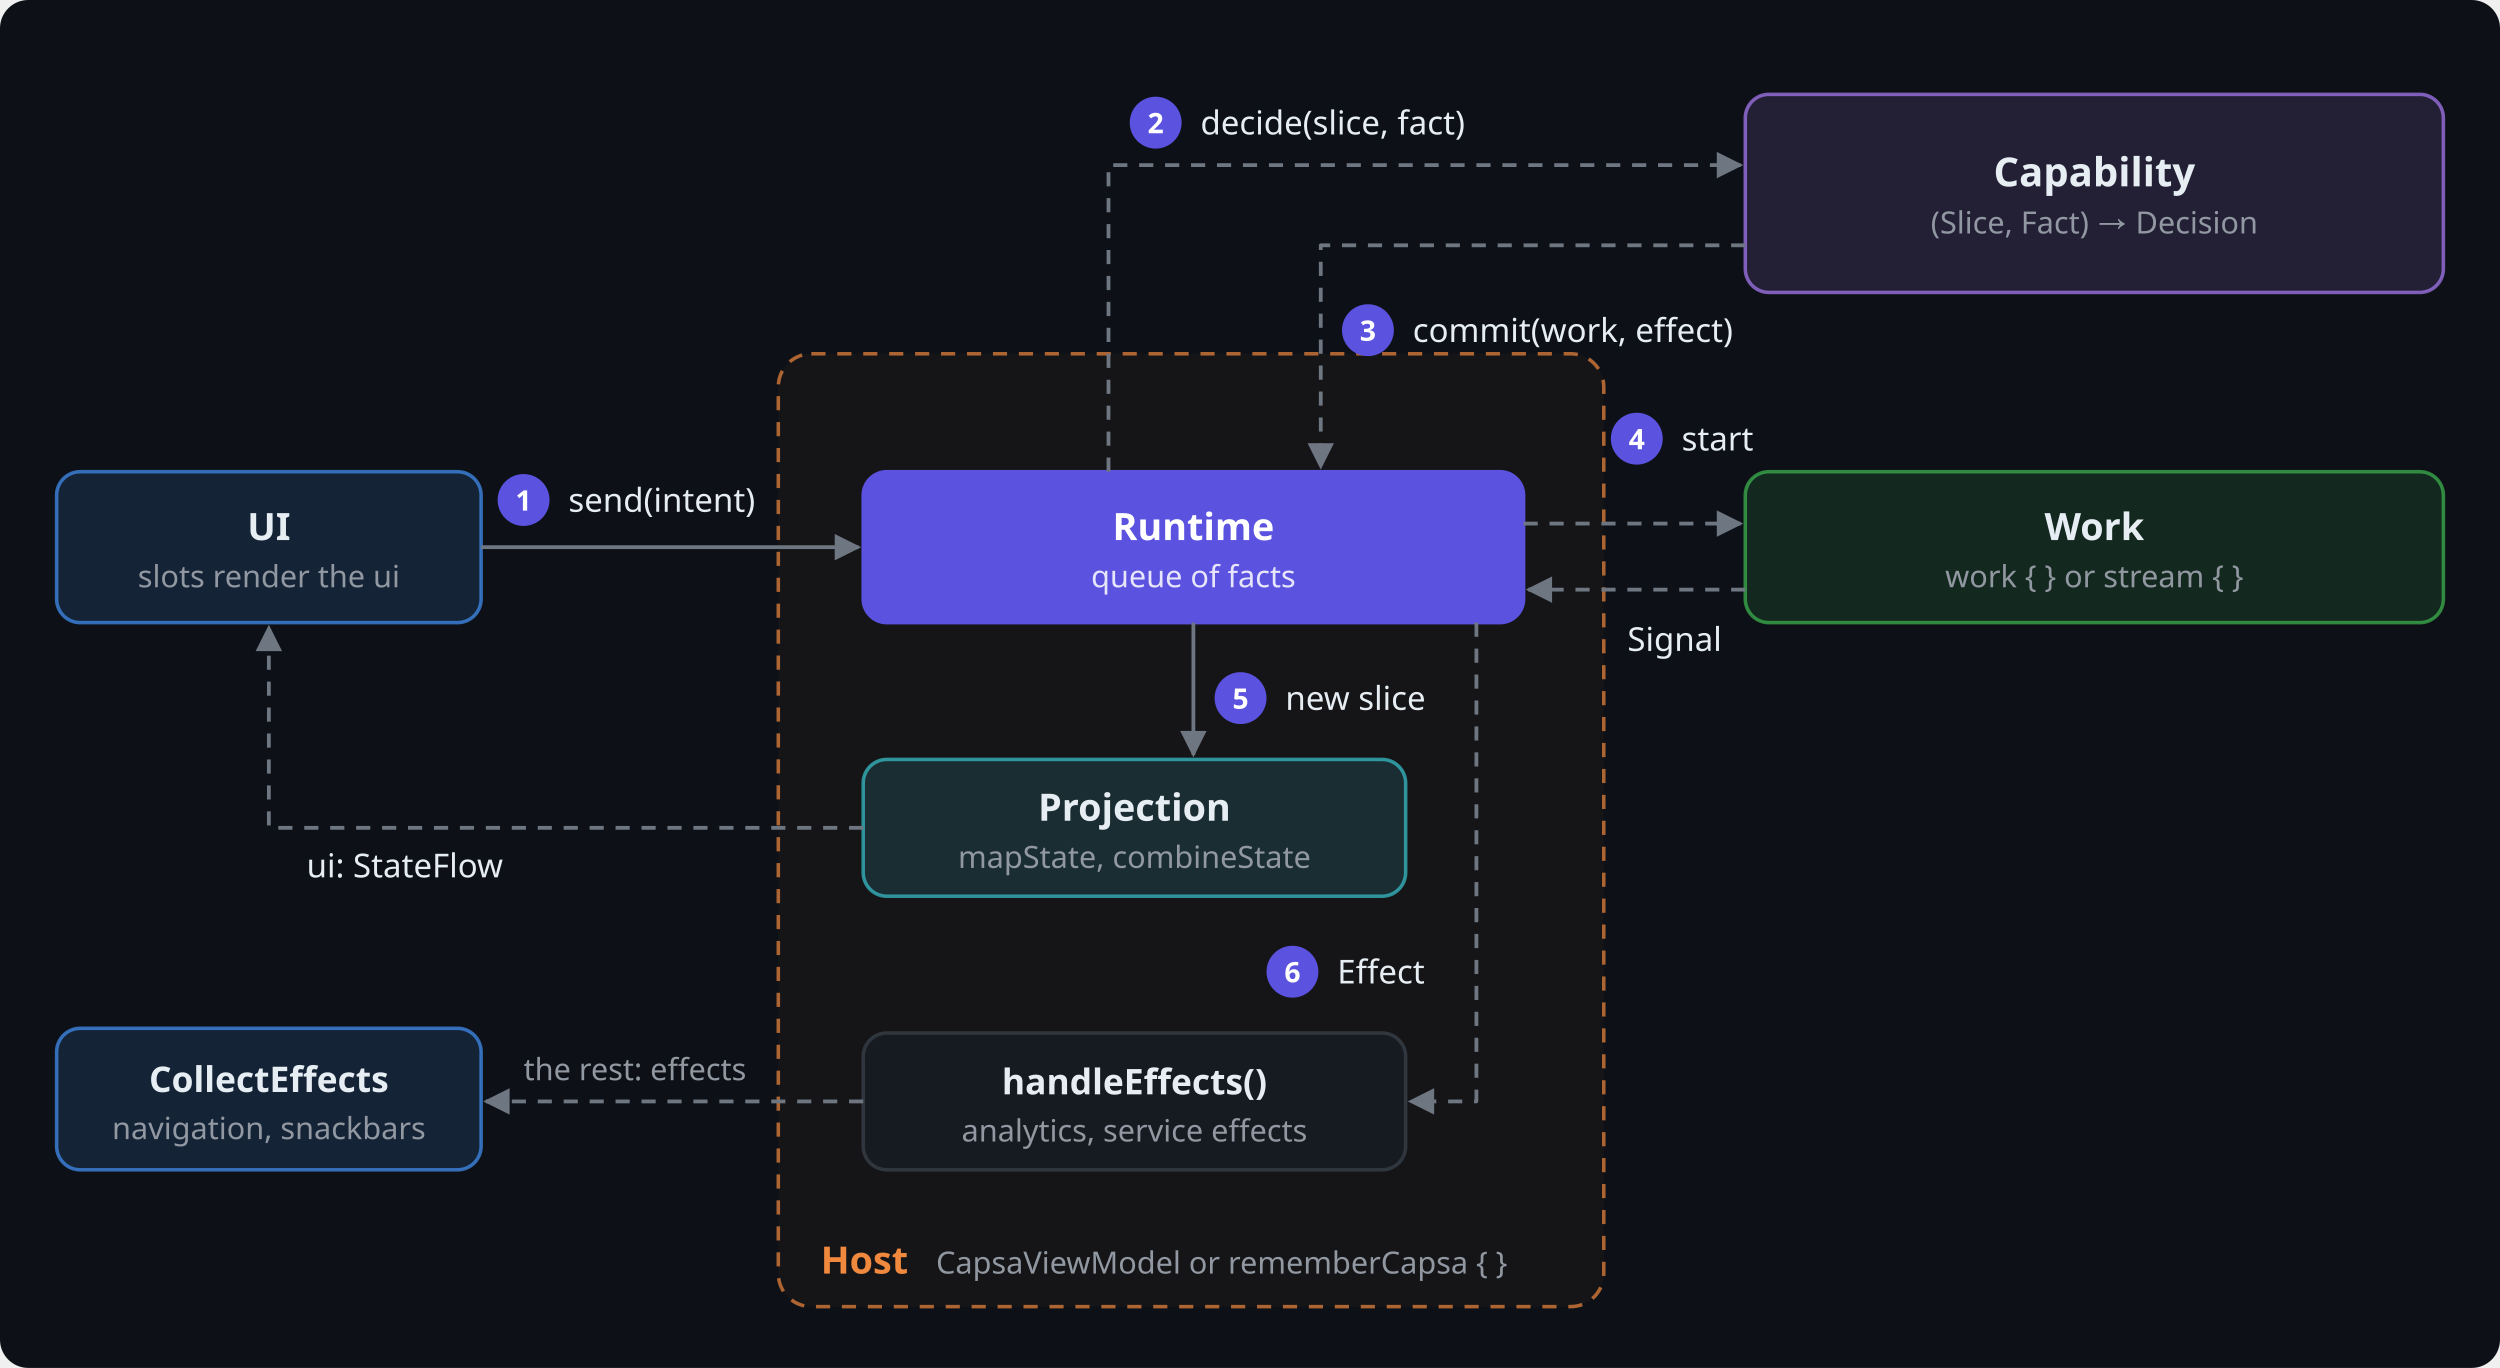
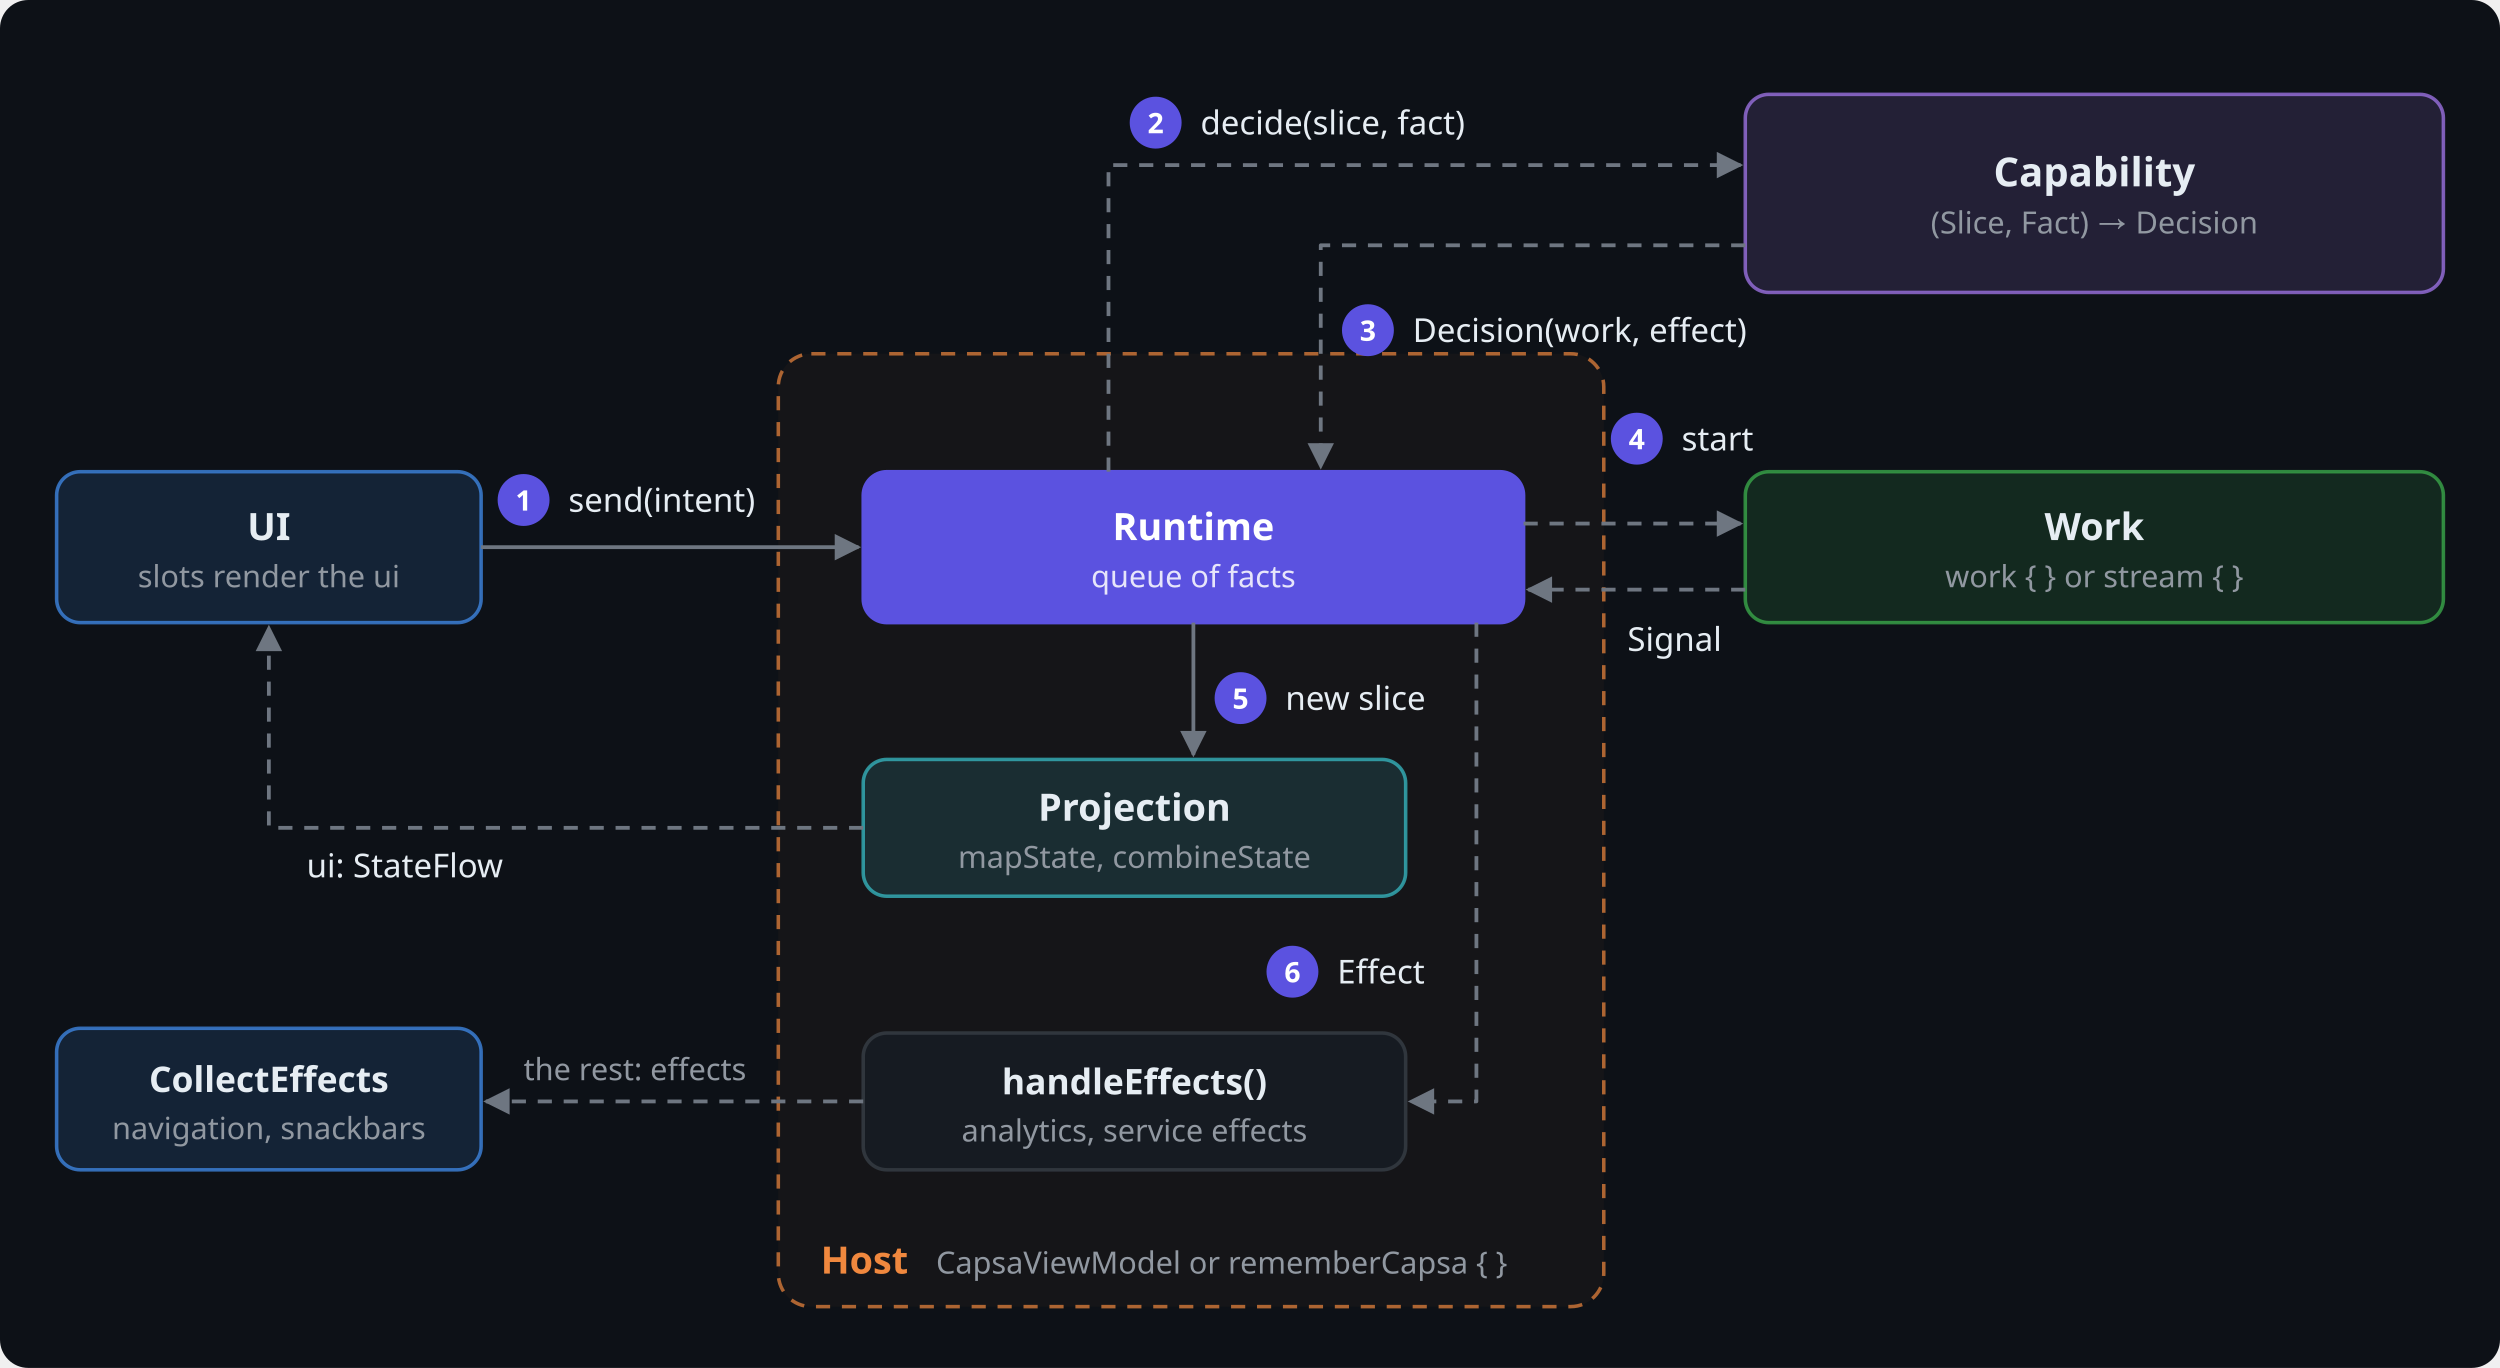
<svg xmlns="http://www.w3.org/2000/svg" width="1060" height="580" viewBox="0 0 1060 580" font-family="-apple-system, BlinkMacSystemFont, 'Segoe UI', 'Noto Sans', Helvetica, Arial, sans-serif" role="img">
  <defs>
    <marker id="m0" viewBox="0 0 10 10" refX="9" refY="5" markerWidth="7" markerHeight="7" orient="auto-start-reverse">
      <path d="M0 0 L10 5 L0 10z" fill="#6e7681" />
    </marker>
  </defs>
  <rect width="1060" height="580" rx="12" fill="#0d1117" />
  <rect x="330" y="150" width="350" height="404" rx="14" fill="#f0883e" fill-opacity="0.04" stroke="#f0883e" stroke-width="1.5" stroke-opacity="0.7" stroke-dasharray="6 5" />
  <text x="348" y="540" font-size="16" fill="#f0883e" font-weight="700">Host</text>
  <text x="396.88" y="540" font-size="13" fill="#9198a1">CapsaViewModel or rememberCapsa { }</text>
  <rect x="24" y="200" width="180" height="64" rx="10" fill="#4493f8" fill-opacity="0.14" stroke="#4493f8" stroke-width="1.5" stroke-opacity="0.7" />
  <text x="114" y="229" font-size="16" fill="#e6edf3" font-weight="700" text-anchor="middle">UI</text>
  <text x="114" y="249" font-size="13" fill="#9198a1" text-anchor="middle">slots render the ui</text>
  <rect x="24" y="436" width="180" height="60" rx="10" fill="#4493f8" fill-opacity="0.14" stroke="#4493f8" stroke-width="1.5" stroke-opacity="0.7" />
  <text x="114" y="463" font-size="15" fill="#e6edf3" font-weight="700" text-anchor="middle">CollectEffects</text>
  <text x="114" y="483" font-size="13" fill="#9198a1" text-anchor="middle">navigation, snackbars</text>
  <rect x="366" y="200" width="280" height="64" rx="10" fill="#5b52e0" stroke="#5b52e0" stroke-width="1.5" />
  <text x="506" y="229" font-size="16" fill="#ffffff" font-weight="700" text-anchor="middle">Runtime</text>
  <text x="506" y="249" font-size="13" fill="#ffffff" text-anchor="middle" fill-opacity="0.85">queue of facts</text>
  <rect x="366" y="322" width="230" height="58" rx="10" fill="#39c5cf" fill-opacity="0.14" stroke="#39c5cf" stroke-width="1.5" stroke-opacity="0.7" />
  <text x="481" y="348" font-size="16" fill="#e6edf3" font-weight="700" text-anchor="middle">Projection</text>
  <text x="481" y="368" font-size="13" fill="#9198a1" text-anchor="middle">mapState, combineState</text>
  <rect x="366" y="438" width="230" height="58" rx="10" fill="#161b22" stroke="#30363d" stroke-width="1.5" />
  <text x="481" y="464" font-size="15" fill="#e6edf3" font-weight="700" text-anchor="middle">handleEffects()</text>
  <text x="481" y="484" font-size="13" fill="#9198a1" text-anchor="middle">analytics, service effects</text>
  <rect x="740" y="40" width="296" height="84" rx="10" fill="#ab7df8" fill-opacity="0.14" stroke="#ab7df8" stroke-width="1.5" stroke-opacity="0.7" />
  <text x="888" y="79" font-size="17" fill="#e6edf3" font-weight="700" text-anchor="middle">Capability</text>
  <text x="888" y="99" font-size="13" fill="#9198a1" text-anchor="middle">(Slice, Fact) → Decision</text>
  <rect x="740" y="200" width="296" height="64" rx="10" fill="#3fb950" fill-opacity="0.14" stroke="#3fb950" stroke-width="1.5" stroke-opacity="0.7" />
  <text x="888" y="229" font-size="16" fill="#e6edf3" font-weight="700" text-anchor="middle">Work</text>
  <text x="888" y="249" font-size="13" fill="#9198a1" text-anchor="middle">work { } or stream { }</text>
  <path d="M204 232 L364 232" fill="none" stroke="#6e7681" stroke-width="1.6" stroke-linejoin="round" marker-end="url(#m0)" />
  <path d="M470 200 L470 70 L738 70" fill="none" stroke="#6e7681" stroke-width="1.6" stroke-linejoin="round" stroke-dasharray="6 5" marker-end="url(#m0)" />
  <path d="M740 104 L560 104 L560 198" fill="none" stroke="#6e7681" stroke-width="1.6" stroke-linejoin="round" stroke-dasharray="6 5" marker-end="url(#m0)" />
  <path d="M646 222 L738 222" fill="none" stroke="#6e7681" stroke-width="1.6" stroke-linejoin="round" stroke-dasharray="6 5" marker-end="url(#m0)" />
  <path d="M740 250 L648 250" fill="none" stroke="#6e7681" stroke-width="1.6" stroke-linejoin="round" stroke-dasharray="6 5" marker-end="url(#m0)" />
  <path d="M506 264 L506 320" fill="none" stroke="#6e7681" stroke-width="1.6" stroke-linejoin="round" marker-end="url(#m0)" />
  <path d="M366 351 L114 351 L114 266" fill="none" stroke="#6e7681" stroke-width="1.6" stroke-linejoin="round" stroke-dasharray="6 5" marker-end="url(#m0)" />
  <path d="M626 264 L626 467 L598 467" fill="none" stroke="#6e7681" stroke-width="1.6" stroke-linejoin="round" stroke-dasharray="6 5" marker-end="url(#m0)" />
  <path d="M366 467 L206 467" fill="none" stroke="#6e7681" stroke-width="1.6" stroke-linejoin="round" stroke-dasharray="6 5" marker-end="url(#m0)" />
  <circle cx="222" cy="212" r="11" fill="#5b52e0" />
  <text x="222" y="216.5" font-size="12" fill="#ffffff" font-weight="700" text-anchor="middle">1</text>
  <text x="241" y="217" font-size="14" fill="#e6edf3">send(intent)</text>
  <circle cx="490" cy="52" r="11" fill="#5b52e0" />
  <text x="490" y="56.5" font-size="12" fill="#ffffff" font-weight="700" text-anchor="middle">2</text>
  <text x="509" y="57" font-size="14" fill="#e6edf3">decide(slice, fact)</text>
  <circle cx="580" cy="140" r="11" fill="#5b52e0" />
  <text x="580" y="144.5" font-size="12" fill="#ffffff" font-weight="700" text-anchor="middle">3</text>
-   <text x="599" y="145" font-size="14" fill="#e6edf3">commit(work, effect)</text>
+   <text x="599" y="145" font-size="14" fill="#e6edf3">Decision(work, effect)</text>
  <circle cx="694" cy="186" r="11" fill="#5b52e0" />
  <text x="694" y="190.5" font-size="12" fill="#ffffff" font-weight="700" text-anchor="middle">4</text>
  <text x="713" y="191" font-size="14" fill="#e6edf3">start</text>
  <text x="690" y="276" font-size="14" fill="#e6edf3">Signal</text>
  <circle cx="526" cy="296" r="11" fill="#5b52e0" />
  <text x="526" y="300.5" font-size="12" fill="#ffffff" font-weight="700" text-anchor="middle">5</text>
  <text x="545" y="301" font-size="14" fill="#e6edf3">new slice</text>
  <text x="130" y="372" font-size="14" fill="#e6edf3">ui: StateFlow</text>
  <circle cx="548" cy="412" r="11" fill="#5b52e0" />
  <text x="548" y="416.5" font-size="12" fill="#ffffff" font-weight="700" text-anchor="middle">6</text>
  <text x="567" y="417" font-size="14" fill="#e6edf3">Effect</text>
  <text x="222" y="458" font-size="13" fill="#9198a1">the rest: effects</text>
</svg>
